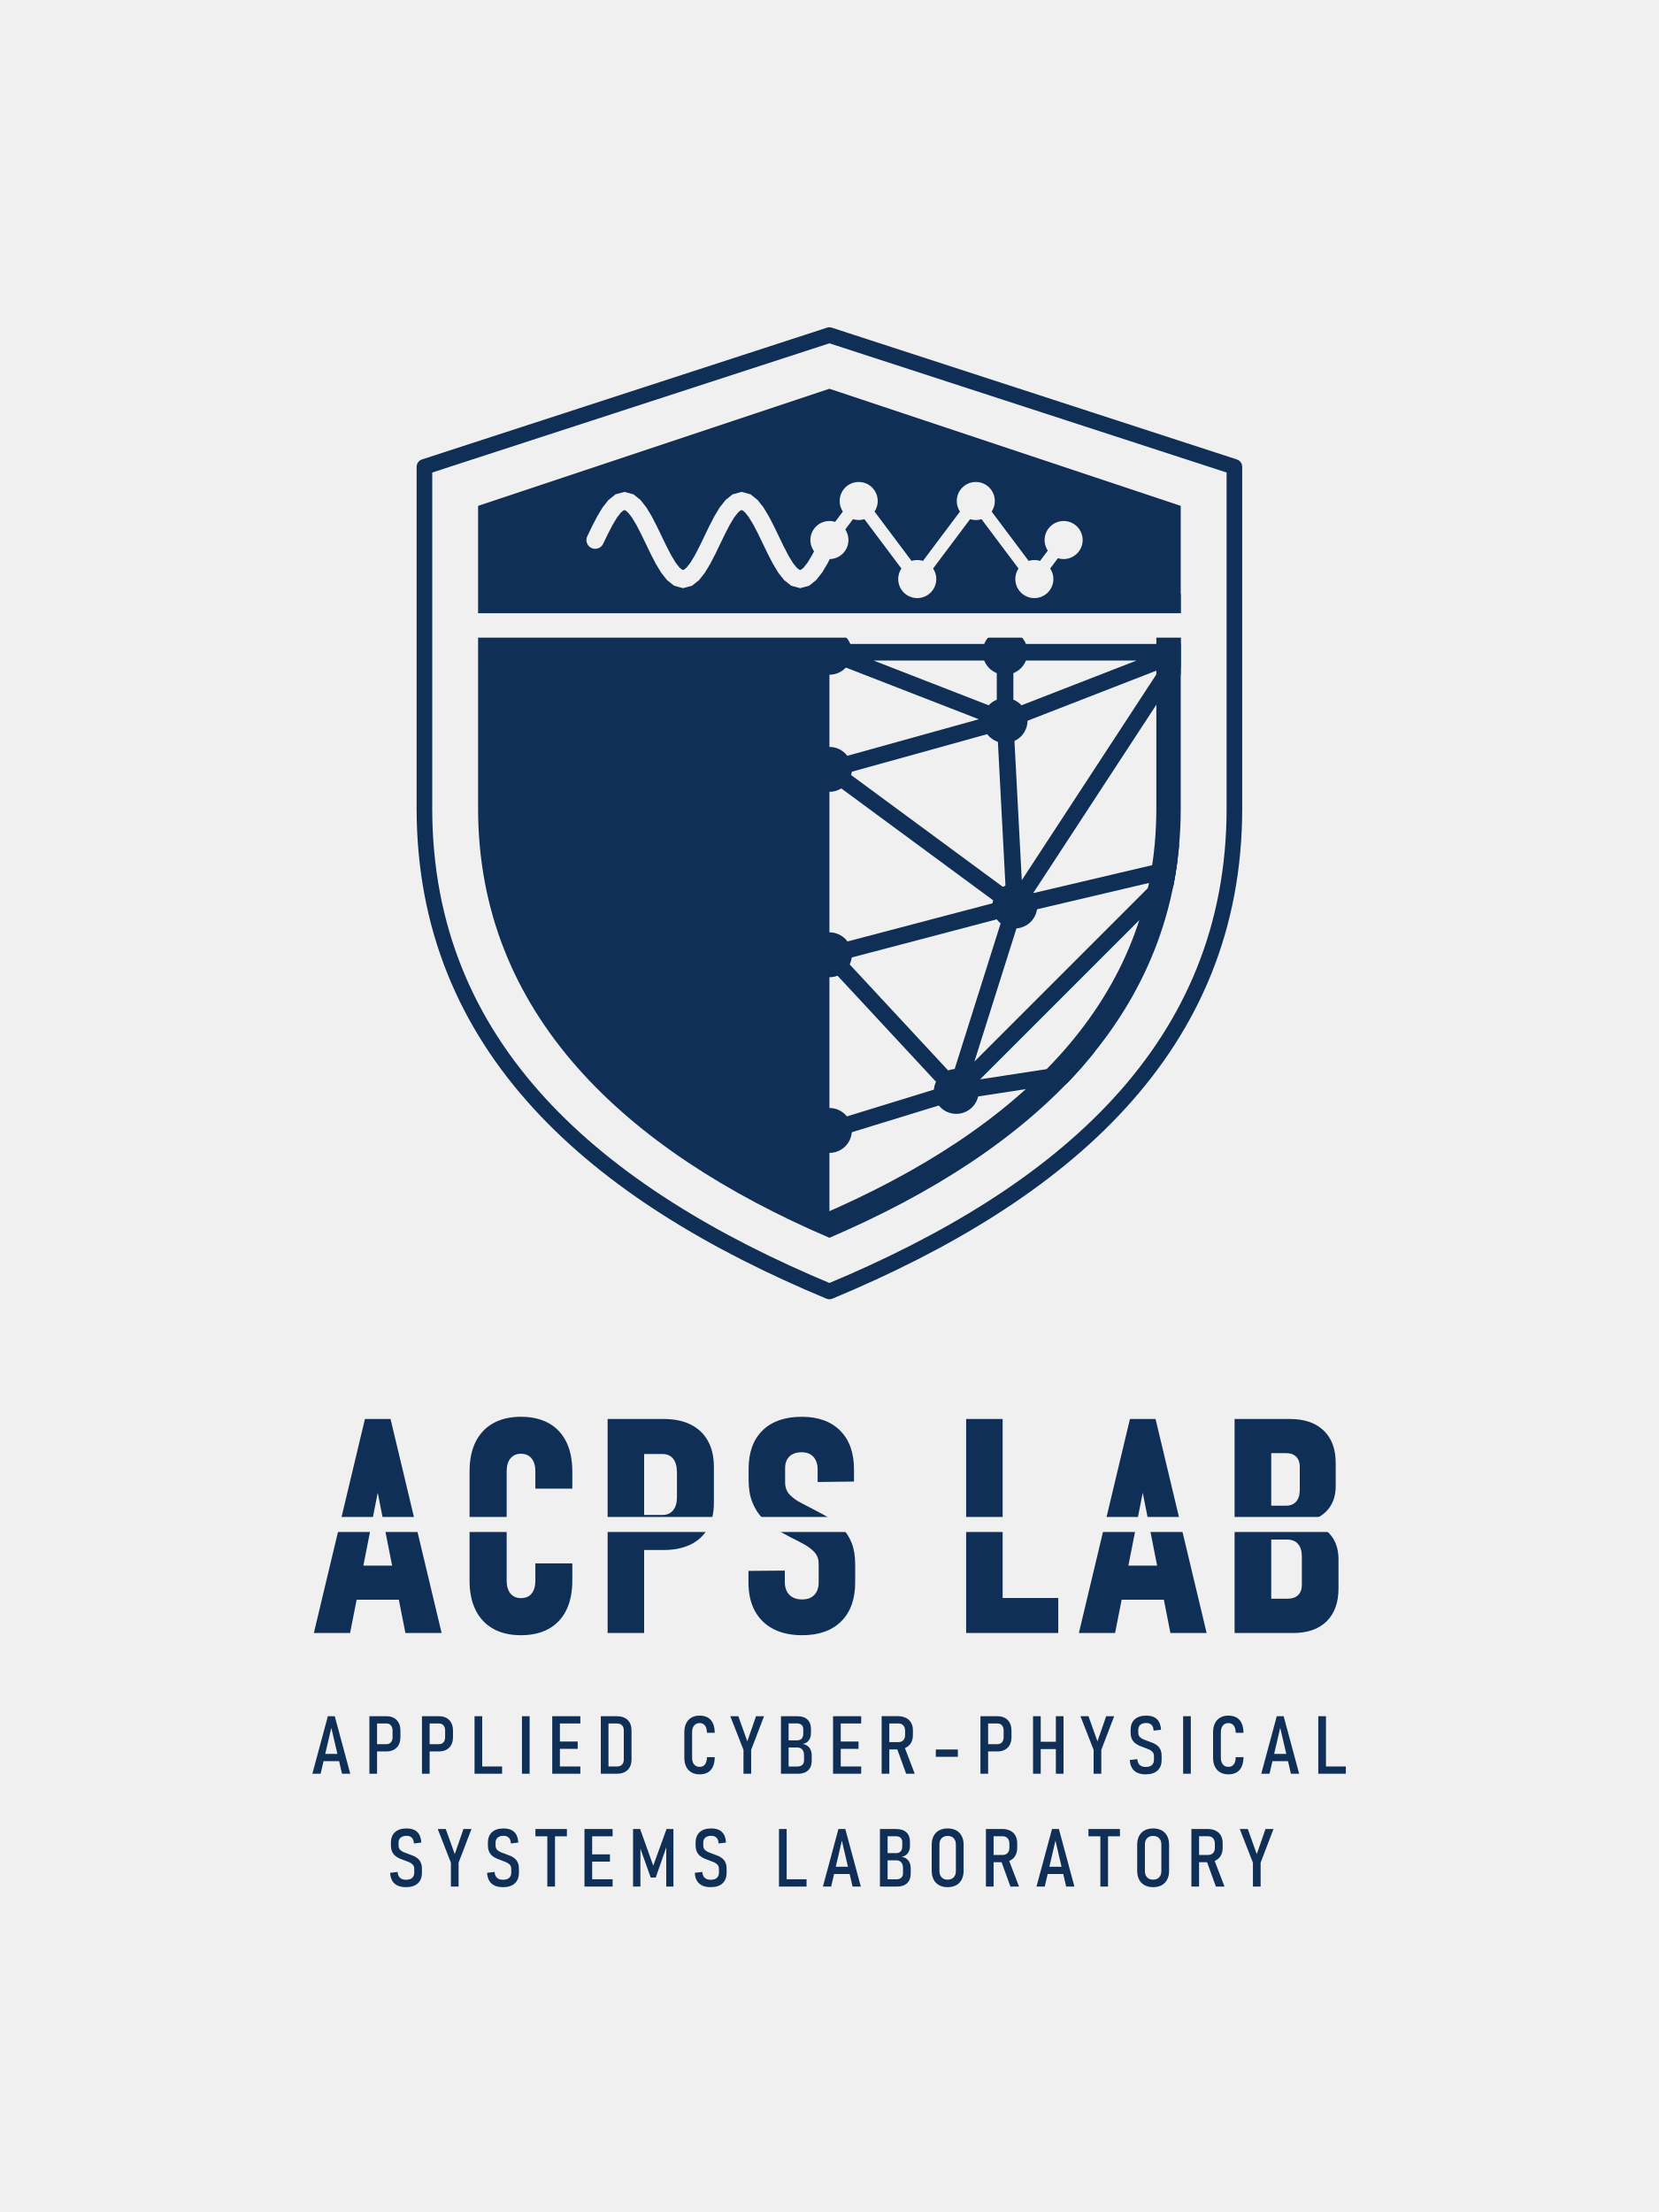
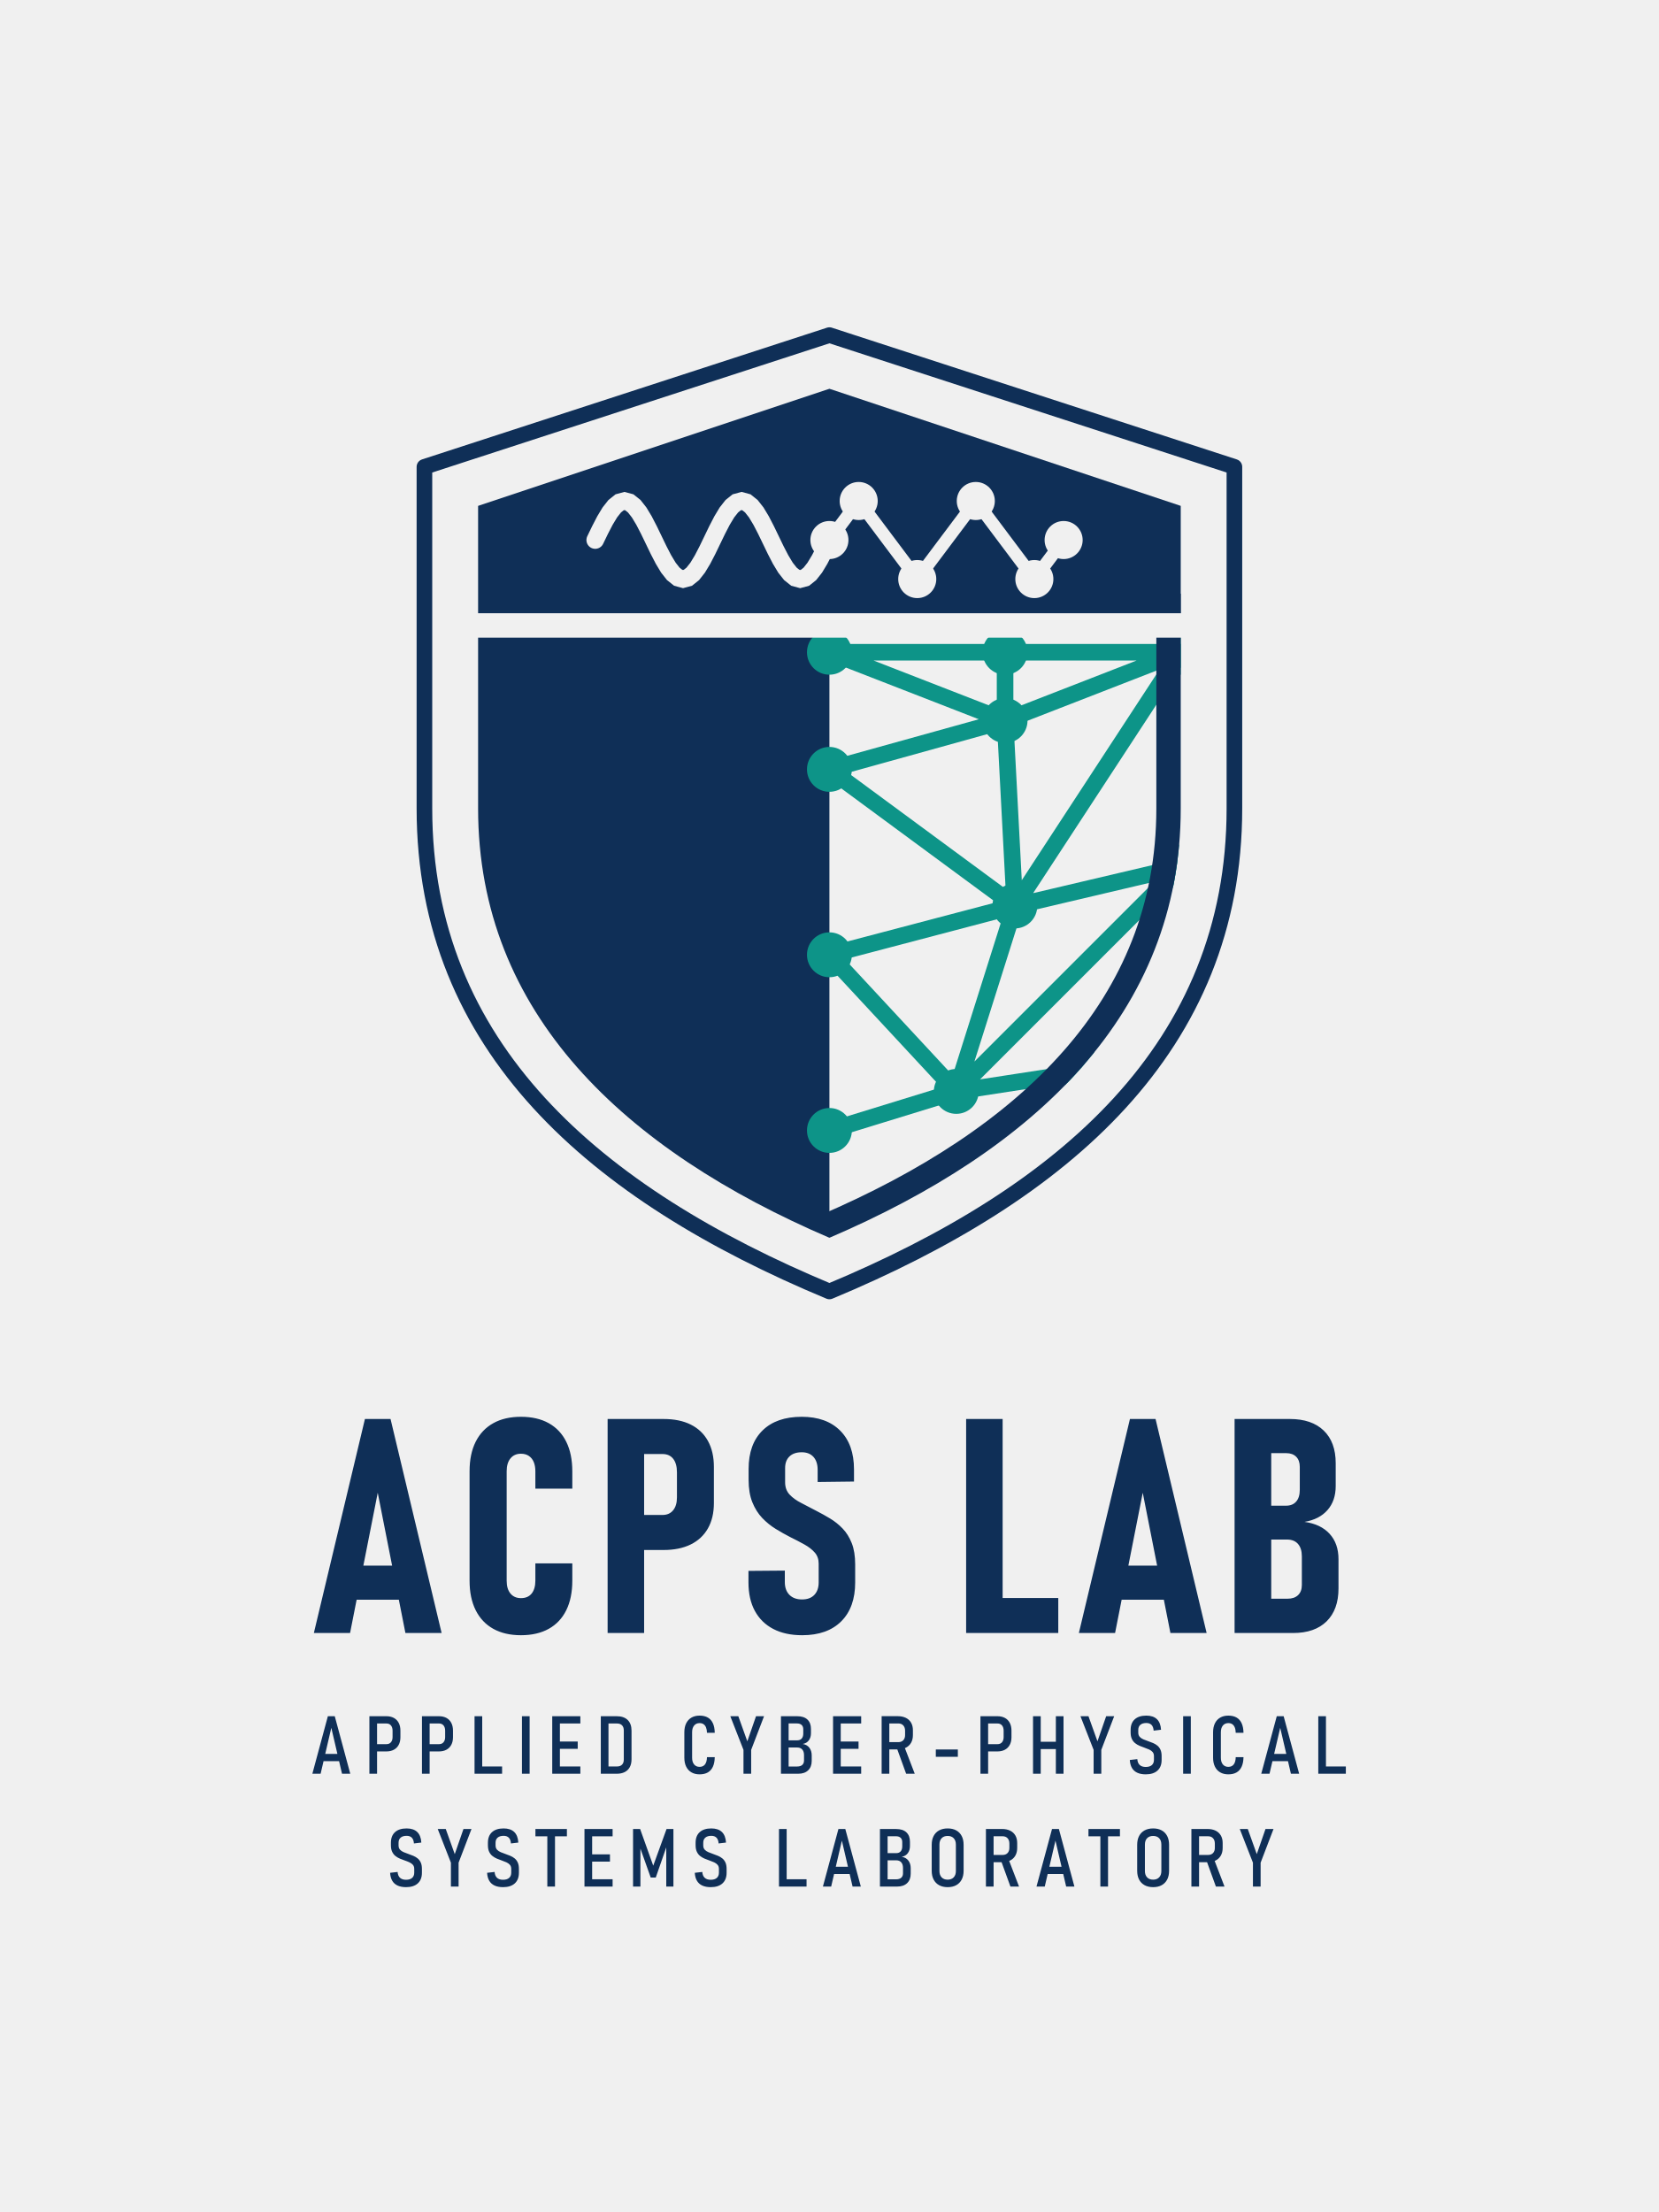
<svg xmlns="http://www.w3.org/2000/svg" viewBox="0 0 600 800" role="img" aria-labelledby="vl-t">
-   <defs>
-     <mask id="vl-st" maskUnits="userSpaceOnUse" x="-20" y="-120" width="384" height="160">
-       <rect x="-20" y="-120" width="384" height="160" fill="#fff" />
-       <rect x="-20" y="-38.5" width="384" height="5" fill="#000" />
-     </mask>
-   </defs>
  <g transform="translate(123.5 115.9) scale(1.7647)">
    <defs>
      <clipPath id="vl-clip">
        <path d="M100 14 L172 38 V100 C172 142 142 170 100 188 C58 170 28 142 28 100 V38 Z" />
      </clipPath>
      <mask id="vl-ko" maskUnits="userSpaceOnUse" x="0" y="0" width="200" height="200">
        <rect width="200" height="200" fill="#fff" />
        <path d="M52.0 45.00 L53.0 42.93 L54.0 41.00 L55.0 39.34 L56.0 38.07 L57.0 37.27 L58.0 37.00 L59.0 37.27 L60.0 38.07 L61.0 39.34 L62.0 41.00 L63.0 42.93 L64.0 45.00 L65.0 47.07 L66.0 49.00 L67.0 50.66 L68.0 51.93 L69.0 52.73 L70.0 53.00 L71.0 52.73 L72.0 51.93 L73.0 50.66 L74.0 49.00 L75.0 47.07 L76.0 45.00 L77.0 42.93 L78.0 41.00 L79.0 39.34 L80.0 38.07 L81.0 37.27 L82.0 37.00 L83.0 37.27 L84.0 38.07 L85.0 39.34 L86.0 41.00 L87.0 42.93 L88.0 45.00 L89.0 47.07 L90.0 49.00 L91.0 50.66 L92.0 51.93 L93.0 52.73 L94.0 53.00 L95.0 52.73 L96.0 51.93 L97.0 50.66 L98.0 49.00 L99.0 47.07 L100.0 45.00" fill="none" stroke="#000" stroke-width="3.6" stroke-linecap="round" />
        <path d="M100 45.00 L106 37.00 L118 53.00 L130 37.00 L142 53.00 L148 45.00" fill="none" stroke="#000" stroke-width="2.6" stroke-linejoin="miter" stroke-linecap="round" />
        <circle cx="100" cy="45.00" r="3.9" fill="#000" />
        <circle cx="106" cy="37.00" r="3.9" fill="#000" />
        <circle cx="118" cy="53.00" r="3.9" fill="#000" />
        <circle cx="130" cy="37.00" r="3.9" fill="#000" />
        <circle cx="142" cy="53.00" r="3.9" fill="#000" />
        <circle cx="148" cy="45.00" r="3.9" fill="#000" />
        <rect x="0" y="60" width="200" height="5" fill="#000" />
      </mask>
    </defs>
    <path d="M100 3 L183 30 V100 C183 149 148 179 100 199 C52 179 17 149 17 100 V30 Z" fill="none" stroke="#0f2f57" stroke-width="3.2" stroke-linejoin="round" />
    <g mask="url(#vl-ko)">
      <g clip-path="url(#vl-clip)">
        <rect x="0" y="0" width="200" height="62" fill="#0f2f57" />
        <rect x="0" y="62" width="100" height="140" fill="#0f2f57" />
      </g>
      <g clip-path="url(#vl-clip)">
-         <path d="M172 56 V100 C172 142 142 170 100 188" fill="none" stroke="#0f2f57" stroke-width="10" stroke-linejoin="round" />
-       </g>
-       <g clip-path="url(#vl-clip)">
-         <path d="M136 82 L172 68 M136 82 L100 92 M136 82 L138 120 M100 92 L138 120 M172 68 L138 120 M138 120 L172 112 M138 120 L100 130 M138 120 L126 158 M100 130 L126 158 M172 112 L126 158 M126 158 L100 166 M126 158 L152 154 M100 68 L136 82 M136 68 L136 82 M100 68 L172 68" fill="none" stroke="#0f2f57" stroke-width="3.4" stroke-linecap="round" />
-         <g fill="#0f2f57">
+         <path d="M136 82 L172 68 M136 82 L100 92 M136 82 L138 120 M100 92 L138 120 M172 68 L138 120 M138 120 L172 112 M138 120 L100 130 M138 120 L126 158 M100 130 L126 158 M172 112 L126 158 M126 158 L100 166 M126 158 L152 154 M100 68 L136 82 M136 68 L136 82 M100 68 L172 68" fill="none" stroke="#0d9488" stroke-width="3.4" stroke-linecap="round" />
+         <g fill="#0d9488">
          <circle cx="172" cy="68" r="4.6" />
          <circle cx="172" cy="112" r="4.6" />
          <circle cx="152" cy="154" r="4.6" />
          <circle cx="136" cy="82" r="4.6" />
          <circle cx="138" cy="120" r="4.6" />
          <circle cx="126" cy="158" r="4.6" />
          <circle cx="100" cy="92" r="4.6" />
          <circle cx="100" cy="130" r="4.6" />
          <circle cx="100" cy="166" r="4.6" />
          <circle cx="100" cy="68" r="4.6" />
          <circle cx="136" cy="68" r="4.6" />
        </g>
      </g>
+       <g clip-path="url(#vl-clip)">
+         <path d="M172 56 V100 C172 142 142 170 100 188" fill="none" stroke="#0f2f57" stroke-width="10" stroke-linejoin="round" />
+       </g>
    </g>
  </g>
-   <path transform="translate(112.5 590.6) scale(1.0902)" d="M0.928 0.0 17.871 -70.996H26.367L43.311 0.0H31.299L22.119 -46.533L12.939 0.0ZM12.451 -11.035V-22.363H31.787V-11.035Z M69.625 0.732Q64.254 0.732 60.445 -1.392Q56.637 -3.516 54.61 -7.568Q52.584 -11.621 52.584 -17.334V-53.662Q52.584 -59.424 54.61 -63.452Q56.637 -67.48 60.445 -69.604Q64.254 -71.729 69.625 -71.729Q75.045 -71.729 78.854 -69.604Q82.662 -67.48 84.664 -63.428Q86.666 -59.375 86.666 -53.613V-47.9H74.41V-53.613Q74.41 -55.42 73.873 -56.714Q73.336 -58.008 72.262 -58.74Q71.188 -59.473 69.625 -59.473Q67.428 -59.473 66.158 -57.935Q64.889 -56.396 64.889 -53.662V-17.334Q64.889 -14.6 66.158 -13.086Q67.428 -11.572 69.625 -11.572Q71.969 -11.572 73.189 -13.11Q74.41 -14.648 74.41 -17.383V-23.096H86.666V-17.383Q86.666 -11.621 84.664 -7.568Q82.662 -3.516 78.854 -1.392Q75.045 0.732 69.625 0.732Z M104.045 -27.539V-39.16H116.594Q118.84 -39.16 120.109 -40.707Q121.379 -42.254 121.379 -44.971V-53.32Q121.379 -56.201 120.137 -57.788Q118.894 -59.375 116.594 -59.375H104.045V-70.996H116.936Q122.25 -70.996 125.965 -69.141Q129.68 -67.285 131.657 -63.721Q133.635 -60.156 133.635 -55.078V-43.115Q133.635 -38.184 131.648 -34.692Q129.662 -31.201 125.936 -29.37Q122.209 -27.539 116.936 -27.539ZM98.381 0.0V-70.996H110.49V0.0Z M162.928 0.732Q157.312 0.732 153.333 -1.343Q149.354 -3.418 147.229 -7.324Q145.105 -11.23 145.105 -16.797V-20.605L157.166 -20.703V-16.895Q157.166 -14.209 158.68 -12.671Q160.193 -11.133 162.879 -11.133Q165.516 -11.133 166.956 -12.646Q168.396 -14.16 168.396 -16.797V-22.998Q168.396 -25.195 167.103 -26.685Q165.809 -28.174 163.66 -29.37Q161.512 -30.566 159.021 -31.787Q156.629 -33.008 154.163 -34.521Q151.697 -36.035 149.671 -38.159Q147.645 -40.283 146.399 -43.359Q145.154 -46.436 145.154 -50.781V-54.443Q145.154 -62.646 149.769 -67.188Q154.383 -71.729 162.781 -71.729Q170.936 -71.729 175.525 -67.139Q180.115 -62.549 180.115 -54.248V-50.244L168.055 -50.098V-54.15Q168.055 -56.885 166.663 -58.423Q165.271 -59.961 162.781 -59.961Q160.145 -59.961 158.704 -58.569Q157.264 -57.178 157.264 -54.736V-50.0Q157.264 -47.51 158.753 -45.923Q160.242 -44.336 162.61 -43.14Q164.979 -41.943 167.615 -40.527Q169.91 -39.355 172.181 -37.988Q174.451 -36.621 176.331 -34.668Q178.211 -32.715 179.358 -29.834Q180.506 -26.953 180.506 -22.705V-16.797Q180.506 -8.496 175.892 -3.882Q171.277 0.732 162.928 0.732Z  M217.314 0.0V-70.996H229.424V0.0ZM222.295 0.0V-11.621H247.881V0.0Z M254.713 0.0 271.656 -70.996H280.152L297.096 0.0H285.084L275.904 -46.533L266.725 0.0ZM266.236 -11.035V-22.363H285.572V-11.035Z M313.303 0.0V-11.377H323.947Q326.193 -11.377 327.438 -12.573Q328.684 -13.77 328.684 -15.918V-25.439Q328.684 -28.076 327.414 -29.541Q326.145 -31.006 323.752 -31.006H313.303V-42.236H323.459Q325.607 -42.236 326.804 -43.604Q328.0 -44.971 328.0 -47.51V-55.127Q328.0 -57.275 326.804 -58.472Q325.607 -59.668 323.508 -59.668H313.303V-70.996H324.729Q331.955 -70.996 335.935 -67.163Q339.914 -63.33 339.914 -56.348V-48.73Q339.914 -43.896 337.204 -40.796Q334.494 -37.695 329.562 -36.865Q334.934 -36.133 337.888 -32.91Q340.842 -29.688 340.842 -24.463V-14.795Q340.842 -7.764 336.911 -3.882Q332.98 0.0 325.803 0.0ZM306.369 0.0V-70.996H318.527V0.0Z" fill="#0f2f57" mask="url(#vl-st)" />
+   <path transform="translate(112.5 590.6) scale(1.0902)" d="M0.928 0.0 17.871 -70.996H26.367L43.311 0.0H31.299L22.119 -46.533L12.939 0.0ZM12.451 -11.035V-22.363H31.787V-11.035Z M69.625 0.732Q64.254 0.732 60.445 -1.392Q56.637 -3.516 54.61 -7.568Q52.584 -11.621 52.584 -17.334V-53.662Q52.584 -59.424 54.61 -63.452Q56.637 -67.48 60.445 -69.604Q64.254 -71.729 69.625 -71.729Q75.045 -71.729 78.854 -69.604Q82.662 -67.48 84.664 -63.428Q86.666 -59.375 86.666 -53.613V-47.9H74.41V-53.613Q74.41 -55.42 73.873 -56.714Q73.336 -58.008 72.262 -58.74Q71.188 -59.473 69.625 -59.473Q67.428 -59.473 66.158 -57.935Q64.889 -56.396 64.889 -53.662V-17.334Q64.889 -14.6 66.158 -13.086Q67.428 -11.572 69.625 -11.572Q71.969 -11.572 73.189 -13.11Q74.41 -14.648 74.41 -17.383V-23.096H86.666V-17.383Q86.666 -11.621 84.664 -7.568Q82.662 -3.516 78.854 -1.392Q75.045 0.732 69.625 0.732Z M104.045 -27.539V-39.16H116.594Q118.84 -39.16 120.109 -40.707Q121.379 -42.254 121.379 -44.971V-53.32Q121.379 -56.201 120.137 -57.788Q118.894 -59.375 116.594 -59.375H104.045V-70.996H116.936Q122.25 -70.996 125.965 -69.141Q129.68 -67.285 131.657 -63.721Q133.635 -60.156 133.635 -55.078V-43.115Q133.635 -38.184 131.648 -34.692Q129.662 -31.201 125.936 -29.37Q122.209 -27.539 116.936 -27.539ZM98.381 0.0V-70.996H110.49V0.0Z M162.928 0.732Q157.312 0.732 153.333 -1.343Q149.354 -3.418 147.229 -7.324Q145.105 -11.23 145.105 -16.797V-20.605L157.166 -20.703V-16.895Q157.166 -14.209 158.68 -12.671Q160.193 -11.133 162.879 -11.133Q165.516 -11.133 166.956 -12.646Q168.396 -14.16 168.396 -16.797V-22.998Q168.396 -25.195 167.103 -26.685Q165.809 -28.174 163.66 -29.37Q161.512 -30.566 159.021 -31.787Q156.629 -33.008 154.163 -34.521Q151.697 -36.035 149.671 -38.159Q147.645 -40.283 146.399 -43.359Q145.154 -46.436 145.154 -50.781V-54.443Q145.154 -62.646 149.769 -67.188Q154.383 -71.729 162.781 -71.729Q170.936 -71.729 175.525 -67.139Q180.115 -62.549 180.115 -54.248V-50.244L168.055 -50.098V-54.15Q168.055 -56.885 166.663 -58.423Q165.271 -59.961 162.781 -59.961Q160.145 -59.961 158.704 -58.569Q157.264 -57.178 157.264 -54.736V-50.0Q157.264 -47.51 158.753 -45.923Q160.242 -44.336 162.61 -43.14Q164.979 -41.943 167.615 -40.527Q169.91 -39.355 172.181 -37.988Q174.451 -36.621 176.331 -34.668Q178.211 -32.715 179.358 -29.834Q180.506 -26.953 180.506 -22.705V-16.797Q180.506 -8.496 175.892 -3.882Q171.277 0.732 162.928 0.732Z  M217.314 0.0V-70.996H229.424V0.0ZM222.295 0.0V-11.621H247.881V0.0Z M254.713 0.0 271.656 -70.996H280.152L297.096 0.0H285.084L275.904 -46.533L266.725 0.0ZM266.236 -11.035V-22.363H285.572V-11.035Z M313.303 0.0V-11.377H323.947Q326.193 -11.377 327.438 -12.573Q328.684 -13.77 328.684 -15.918V-25.439Q328.684 -28.076 327.414 -29.541Q326.145 -31.006 323.752 -31.006H313.303V-42.236H323.459Q325.607 -42.236 326.804 -43.604Q328.0 -44.971 328.0 -47.51V-55.127Q328.0 -57.275 326.804 -58.472Q325.607 -59.668 323.508 -59.668H313.303V-70.996H324.729Q331.955 -70.996 335.935 -67.163Q339.914 -63.33 339.914 -56.348V-48.73Q339.914 -43.896 337.204 -40.796Q334.494 -37.695 329.562 -36.865Q334.934 -36.133 337.888 -32.91Q340.842 -29.688 340.842 -24.463V-14.795Q340.842 -7.764 336.911 -3.882Q332.98 0.0 325.803 0.0ZM306.369 0.0V-70.996H318.527V0.0Z" fill="#0f2f57" />
  <path transform="translate(112.5 641.5) scale(1.9539)" d="M0.24 0.0 3.111 -10.649H4.386L7.257 0.0H5.73L3.749 -8.502L1.767 0.0ZM1.881 -2.326V-3.668H5.722V-2.326Z M11.566 -4.131V-5.478H13.969Q14.486 -5.478 14.786 -5.83Q15.087 -6.183 15.087 -6.787V-7.963Q15.087 -8.587 14.786 -8.945Q14.486 -9.302 13.969 -9.302H11.566V-10.649H13.934Q14.748 -10.649 15.331 -10.33Q15.914 -10.01 16.227 -9.412Q16.539 -8.815 16.539 -7.979V-6.761Q16.539 -5.943 16.224 -5.353Q15.909 -4.763 15.326 -4.447Q14.743 -4.131 13.934 -4.131ZM10.797 0.0V-10.649H12.217V0.0Z M21.297 -4.131V-5.478H23.701Q24.217 -5.478 24.518 -5.83Q24.819 -6.183 24.819 -6.787V-7.963Q24.819 -8.587 24.518 -8.945Q24.217 -9.302 23.701 -9.302H21.297V-10.649H23.665Q24.479 -10.649 25.063 -10.33Q25.646 -10.01 25.958 -9.412Q26.27 -8.815 26.27 -7.979V-6.761Q26.27 -5.943 25.955 -5.353Q25.641 -4.763 25.057 -4.447Q24.474 -4.131 23.665 -4.131ZM20.528 0.0V-10.649H21.948V0.0Z M30.26 0.0V-10.649H31.68V0.0ZM31.007 0.0V-1.347H35.36V0.0Z M40.456 -10.649V0.0H39.036V-10.649Z M44.64 0.0V-10.649H46.06V0.0ZM45.365 0.0V-1.347H49.846V0.0ZM45.365 -4.615V-5.962H49.357V-4.615ZM45.365 -9.302V-10.649H49.846V-9.302Z M54.553 0.0V-1.347H56.625Q57.229 -1.347 57.558 -1.683Q57.887 -2.018 57.887 -2.629V-8.021Q57.887 -8.631 57.558 -8.967Q57.229 -9.302 56.625 -9.302H54.553V-10.649H56.581Q57.892 -10.649 58.605 -9.953Q59.318 -9.256 59.318 -7.978V-2.672Q59.318 -1.824 58.995 -1.225Q58.672 -0.627 58.058 -0.313Q57.444 0.0 56.573 0.0ZM53.631 0.0V-10.649H55.052V0.0Z  M71.915 0.11Q71.039 0.11 70.405 -0.259Q69.772 -0.628 69.432 -1.318Q69.093 -2.007 69.093 -2.963V-7.679Q69.093 -8.643 69.432 -9.332Q69.772 -10.021 70.405 -10.39Q71.039 -10.759 71.915 -10.759Q72.825 -10.759 73.442 -10.403Q74.059 -10.047 74.381 -9.34Q74.703 -8.633 74.721 -7.582H73.283Q73.269 -8.174 73.108 -8.572Q72.947 -8.969 72.649 -9.172Q72.351 -9.374 71.915 -9.374Q71.277 -9.374 70.904 -8.923Q70.531 -8.471 70.531 -7.679V-2.963Q70.531 -2.171 70.904 -1.723Q71.277 -1.275 71.915 -1.275Q72.565 -1.275 72.913 -1.724Q73.262 -2.174 73.283 -3.067H74.721Q74.703 -2.016 74.381 -1.309Q74.058 -0.602 73.442 -0.246Q72.825 0.11 71.915 0.11Z M83.846 -10.649 81.461 -4.418V0.0H80.04V-4.418L77.602 -10.649H79.086L80.75 -6.003L82.362 -10.649Z M87.855 0.0V-1.337H89.924Q90.599 -1.337 90.922 -1.635Q91.245 -1.934 91.245 -2.447V-3.455Q91.245 -4.114 90.919 -4.486Q90.592 -4.859 89.974 -4.859H87.855V-6.185H89.974Q90.522 -6.185 90.814 -6.511Q91.106 -6.837 91.106 -7.444V-8.224Q91.106 -8.754 90.8 -9.033Q90.495 -9.313 89.927 -9.313H87.855V-10.649H89.987Q91.229 -10.649 91.88 -10.029Q92.53 -9.409 92.53 -8.307V-7.495Q92.53 -6.728 92.143 -6.192Q91.756 -5.655 91.011 -5.509Q91.799 -5.384 92.234 -4.817Q92.669 -4.25 92.669 -3.402V-2.384Q92.669 -1.27 92.009 -0.635Q91.349 0.0 90.164 0.0ZM86.977 0.0V-10.649H88.395V0.0Z M96.62 0.0V-10.649H98.041V0.0ZM97.345 0.0V-1.347H101.826V0.0ZM97.345 -4.615V-5.962H101.337V-4.615ZM97.345 -9.302V-10.649H101.826V-9.302Z M106.264 -4.504V-5.851H108.694Q109.283 -5.851 109.618 -6.203Q109.953 -6.554 109.953 -7.164V-7.944Q109.953 -8.581 109.618 -8.945Q109.283 -9.31 108.694 -9.31H106.264V-10.657H108.588Q109.466 -10.657 110.096 -10.346Q110.726 -10.035 111.063 -9.452Q111.4 -8.869 111.4 -8.055V-7.159Q111.4 -6.331 111.062 -5.736Q110.724 -5.142 110.095 -4.823Q109.466 -4.504 108.588 -4.504ZM105.612 0.0V-10.657H107.032V0.0ZM110.148 0.0 108.394 -4.834 109.755 -5.171 111.741 0.0Z M115.641 -4.489H119.719V-3.142H115.641Z M124.672 -4.131V-5.478H127.076Q127.592 -5.478 127.893 -5.83Q128.194 -6.183 128.194 -6.787V-7.963Q128.194 -8.587 127.893 -8.945Q127.592 -9.302 127.076 -9.302H124.672V-10.649H127.041Q127.855 -10.649 128.438 -10.33Q129.021 -10.01 129.333 -9.412Q129.645 -8.815 129.645 -7.979V-6.761Q129.645 -5.943 129.331 -5.353Q129.016 -4.763 128.433 -4.447Q127.849 -4.131 127.041 -4.131ZM123.903 0.0V-10.649H125.324V0.0Z M137.86 0.0V-10.649H139.28V0.0ZM133.635 0.0V-10.649H135.06V0.0ZM134.565 -4.571V-5.918H138.572V-4.571Z M148.656 -10.649 146.271 -4.418V0.0H144.851V-4.418L142.413 -10.649H143.896L145.561 -6.003L147.173 -10.649Z M154.5 0.11Q153.577 0.11 152.935 -0.187Q152.292 -0.483 151.945 -1.076Q151.597 -1.669 151.55 -2.547L152.938 -2.706Q152.989 -1.985 153.383 -1.621Q153.778 -1.257 154.5 -1.257Q155.231 -1.257 155.624 -1.599Q156.016 -1.942 156.016 -2.581V-3.255Q156.016 -3.735 155.773 -4.018Q155.53 -4.3 155.135 -4.482Q154.74 -4.664 154.276 -4.821Q153.828 -4.973 153.37 -5.166Q152.912 -5.36 152.535 -5.66Q152.157 -5.959 151.928 -6.442Q151.699 -6.924 151.699 -7.666V-8.108Q151.699 -9.382 152.455 -10.071Q153.211 -10.759 154.608 -10.759Q155.882 -10.759 156.568 -10.103Q157.253 -9.446 157.328 -8.143L155.96 -7.98Q155.912 -8.688 155.57 -9.041Q155.228 -9.393 154.608 -9.393Q153.894 -9.393 153.504 -9.06Q153.114 -8.728 153.114 -8.112V-7.63Q153.114 -7.124 153.379 -6.832Q153.644 -6.54 154.073 -6.362Q154.503 -6.185 154.99 -6.013Q155.424 -5.866 155.855 -5.684Q156.285 -5.502 156.644 -5.213Q157.002 -4.923 157.219 -4.458Q157.437 -3.994 157.437 -3.265V-2.557Q157.437 -1.279 156.671 -0.585Q155.904 0.11 154.5 0.11Z M162.84 -10.649V0.0H161.42V-10.649Z M169.785 0.11Q168.909 0.11 168.275 -0.259Q167.641 -0.628 167.302 -1.318Q166.962 -2.007 166.962 -2.963V-7.679Q166.962 -8.643 167.302 -9.332Q167.641 -10.021 168.275 -10.39Q168.909 -10.759 169.785 -10.759Q170.695 -10.759 171.312 -10.403Q171.929 -10.047 172.251 -9.34Q172.573 -8.633 172.591 -7.582H171.153Q171.139 -8.174 170.977 -8.572Q170.816 -8.969 170.519 -9.172Q170.221 -9.374 169.785 -9.374Q169.146 -9.374 168.774 -8.923Q168.401 -8.471 168.401 -7.679V-2.963Q168.401 -2.171 168.774 -1.723Q169.146 -1.275 169.785 -1.275Q170.435 -1.275 170.783 -1.724Q171.131 -2.174 171.153 -3.067H172.591Q172.573 -2.016 172.25 -1.309Q171.928 -0.602 171.311 -0.246Q170.695 0.11 169.785 0.11Z M175.879 0.0 178.751 -10.649H180.025L182.896 0.0H181.369L179.388 -8.502L177.406 0.0ZM177.52 -2.326V-3.668H181.362V-2.326Z M186.436 0.0V-10.649H187.856V0.0ZM187.183 0.0V-1.347H191.536V0.0Z" fill="#0f2f57" />
  <path transform="translate(139.8 682.3) scale(1.9539)" d="M3.609 0.11Q2.687 0.11 2.044 -0.187Q1.401 -0.483 1.054 -1.076Q0.707 -1.669 0.659 -2.547L2.047 -2.706Q2.099 -1.985 2.493 -1.621Q2.887 -1.257 3.609 -1.257Q4.341 -1.257 4.733 -1.599Q5.126 -1.942 5.126 -2.581V-3.255Q5.126 -3.735 4.882 -4.018Q4.639 -4.3 4.245 -4.482Q3.85 -4.664 3.386 -4.821Q2.938 -4.973 2.48 -5.166Q2.021 -5.36 1.644 -5.66Q1.267 -5.959 1.038 -6.442Q0.809 -6.924 0.809 -7.666V-8.108Q0.809 -9.382 1.565 -10.071Q2.321 -10.759 3.718 -10.759Q4.992 -10.759 5.677 -10.103Q6.363 -9.446 6.438 -8.143L5.07 -7.98Q5.022 -8.688 4.68 -9.041Q4.337 -9.393 3.718 -9.393Q3.003 -9.393 2.614 -9.06Q2.224 -8.728 2.224 -8.112V-7.63Q2.224 -7.124 2.489 -6.832Q2.754 -6.54 3.183 -6.362Q3.612 -6.185 4.1 -6.013Q4.534 -5.866 4.964 -5.684Q5.395 -5.502 5.753 -5.213Q6.111 -4.923 6.329 -4.458Q6.547 -3.994 6.547 -3.265V-2.557Q6.547 -1.279 5.78 -0.585Q5.014 0.11 3.609 0.11Z M15.72 -10.649 13.335 -4.418V0.0H11.914V-4.418L9.477 -10.649H10.96L12.625 -6.003L14.237 -10.649Z M21.564 0.11Q20.641 0.11 19.999 -0.187Q19.356 -0.483 19.009 -1.076Q18.661 -1.669 18.613 -2.547L20.002 -2.706Q20.053 -1.985 20.447 -1.621Q20.842 -1.257 21.564 -1.257Q22.295 -1.257 22.687 -1.599Q23.08 -1.942 23.08 -2.581V-3.255Q23.08 -3.735 22.837 -4.018Q22.593 -4.3 22.199 -4.482Q21.804 -4.664 21.34 -4.821Q20.892 -4.973 20.434 -5.166Q19.976 -5.36 19.599 -5.66Q19.221 -5.959 18.992 -6.442Q18.763 -6.924 18.763 -7.666V-8.108Q18.763 -9.382 19.519 -10.071Q20.275 -10.759 21.672 -10.759Q22.946 -10.759 23.632 -10.103Q24.317 -9.446 24.392 -8.143L23.024 -7.98Q22.976 -8.688 22.634 -9.041Q22.292 -9.393 21.672 -9.393Q20.958 -9.393 20.568 -9.06Q20.178 -8.728 20.178 -8.112V-7.63Q20.178 -7.124 20.443 -6.832Q20.708 -6.54 21.137 -6.362Q21.567 -6.185 22.054 -6.013Q22.488 -5.866 22.919 -5.684Q23.349 -5.502 23.708 -5.213Q24.066 -4.923 24.283 -4.458Q24.501 -3.994 24.501 -3.265V-2.557Q24.501 -1.279 23.735 -0.585Q22.968 0.11 21.564 0.11Z M29.76 0.0V-9.778H31.181V0.0ZM27.557 -9.302V-10.649H33.384V-9.302Z M36.637 0.0V-10.649H38.057V0.0ZM37.362 0.0V-1.347H41.843V0.0ZM37.362 -4.615V-5.962H41.353V-4.615ZM37.362 -9.302V-10.649H41.843V-9.302Z M49.364 -3.866 51.827 -10.649H53.099V0.0H51.774V-8.039L51.884 -7.571L49.831 -1.669H48.897L46.849 -7.424L46.991 -8.039V0.0H45.628V-10.649H46.938Z M60.006 0.11Q59.084 0.11 58.441 -0.187Q57.798 -0.483 57.451 -1.076Q57.104 -1.669 57.056 -2.547L58.444 -2.706Q58.496 -1.985 58.89 -1.621Q59.284 -1.257 60.006 -1.257Q60.738 -1.257 61.13 -1.599Q61.523 -1.942 61.523 -2.581V-3.255Q61.523 -3.735 61.279 -4.018Q61.036 -4.3 60.642 -4.482Q60.247 -4.664 59.783 -4.821Q59.335 -4.973 58.877 -5.166Q58.419 -5.36 58.041 -5.66Q57.664 -5.959 57.435 -6.442Q57.206 -6.924 57.206 -7.666V-8.108Q57.206 -9.382 57.962 -10.071Q58.718 -10.759 60.115 -10.759Q61.389 -10.759 62.074 -10.103Q62.76 -9.446 62.835 -8.143L61.467 -7.98Q61.419 -8.688 61.077 -9.041Q60.734 -9.393 60.115 -9.393Q59.401 -9.393 59.011 -9.06Q58.621 -8.728 58.621 -8.112V-7.63Q58.621 -7.124 58.886 -6.832Q59.151 -6.54 59.58 -6.362Q60.009 -6.185 60.497 -6.013Q60.931 -5.866 61.361 -5.684Q61.792 -5.502 62.15 -5.213Q62.508 -4.923 62.726 -4.458Q62.944 -3.994 62.944 -3.265V-2.557Q62.944 -1.279 62.177 -0.585Q61.411 0.11 60.006 0.11Z  M72.64 0.0V-10.649H74.061V0.0ZM73.388 0.0V-1.347H77.741V0.0Z M80.771 0.0 83.642 -10.649H84.916L87.788 0.0H86.261L84.279 -8.502L82.298 0.0ZM82.411 -2.326V-3.668H86.253V-2.326Z M92.206 0.0V-1.337H94.274Q94.949 -1.337 95.272 -1.635Q95.595 -1.934 95.595 -2.447V-3.455Q95.595 -4.114 95.269 -4.486Q94.943 -4.859 94.324 -4.859H92.206V-6.185H94.324Q94.872 -6.185 95.164 -6.511Q95.456 -6.837 95.456 -7.444V-8.224Q95.456 -8.754 95.151 -9.033Q94.846 -9.313 94.277 -9.313H92.206V-10.649H94.337Q95.58 -10.649 96.23 -10.029Q96.881 -9.409 96.881 -8.307V-7.495Q96.881 -6.728 96.494 -6.192Q96.107 -5.655 95.362 -5.509Q96.15 -5.384 96.585 -4.817Q97.02 -4.25 97.02 -3.402V-2.384Q97.02 -1.27 96.36 -0.635Q95.699 0.0 94.515 0.0ZM91.327 0.0V-10.649H92.745V0.0Z M103.861 0.11Q102.944 0.11 102.281 -0.253Q101.618 -0.616 101.264 -1.294Q100.909 -1.972 100.909 -2.914V-7.735Q100.909 -8.684 101.264 -9.361Q101.618 -10.038 102.281 -10.399Q102.944 -10.759 103.861 -10.759Q104.783 -10.759 105.444 -10.399Q106.104 -10.038 106.458 -9.361Q106.813 -8.684 106.813 -7.735V-2.914Q106.813 -1.972 106.458 -1.294Q106.104 -0.616 105.444 -0.253Q104.783 0.11 103.861 0.11ZM103.861 -1.278Q104.569 -1.278 104.976 -1.705Q105.382 -2.132 105.382 -2.868V-7.781Q105.382 -8.524 104.976 -8.948Q104.569 -9.371 103.861 -9.371Q103.15 -9.371 102.745 -8.948Q102.34 -8.524 102.34 -7.781V-2.868Q102.34 -2.132 102.745 -1.705Q103.15 -1.278 103.861 -1.278Z M111.596 -4.504V-5.851H114.026Q114.615 -5.851 114.95 -6.203Q115.285 -6.554 115.285 -7.164V-7.944Q115.285 -8.581 114.95 -8.945Q114.615 -9.31 114.026 -9.31H111.596V-10.657H113.92Q114.798 -10.657 115.428 -10.346Q116.058 -10.035 116.395 -9.452Q116.732 -8.869 116.732 -8.055V-7.159Q116.732 -6.331 116.394 -5.736Q116.056 -5.142 115.427 -4.823Q114.798 -4.504 113.92 -4.504ZM110.944 0.0V-10.657H112.364V0.0ZM115.48 0.0 113.726 -4.834 115.087 -5.171 117.073 0.0Z M120.305 0.0 123.176 -10.649H124.451L127.322 0.0H125.795L123.813 -8.502L121.832 0.0ZM121.945 -2.326V-3.668H125.787V-2.326Z M132.127 0.0V-9.778H133.547V0.0ZM129.924 -9.302V-10.649H135.751V-9.302Z M141.894 0.11Q140.977 0.11 140.314 -0.253Q139.651 -0.616 139.296 -1.294Q138.942 -1.972 138.942 -2.914V-7.735Q138.942 -8.684 139.296 -9.361Q139.651 -10.038 140.314 -10.399Q140.977 -10.759 141.894 -10.759Q142.816 -10.759 143.476 -10.399Q144.137 -10.038 144.491 -9.361Q144.845 -8.684 144.845 -7.735V-2.914Q144.845 -1.972 144.491 -1.294Q144.137 -0.616 143.476 -0.253Q142.816 0.11 141.894 0.11ZM141.894 -1.278Q142.602 -1.278 143.008 -1.705Q143.415 -2.132 143.415 -2.868V-7.781Q143.415 -8.524 143.008 -8.948Q142.602 -9.371 141.894 -9.371Q141.182 -9.371 140.777 -8.948Q140.372 -8.524 140.372 -7.781V-2.868Q140.372 -2.132 140.777 -1.705Q141.182 -1.278 141.894 -1.278Z M149.629 -4.504V-5.851H152.059Q152.648 -5.851 152.982 -6.203Q153.317 -6.554 153.317 -7.164V-7.944Q153.317 -8.581 152.982 -8.945Q152.648 -9.31 152.059 -9.31H149.629V-10.657H151.953Q152.83 -10.657 153.46 -10.346Q154.09 -10.035 154.427 -9.452Q154.764 -8.869 154.764 -8.055V-7.159Q154.764 -6.331 154.426 -5.736Q154.088 -5.142 153.459 -4.823Q152.83 -4.504 151.953 -4.504ZM148.977 0.0V-10.657H150.397V0.0ZM153.512 0.0 151.759 -4.834 153.119 -5.171 155.106 0.0Z M164.174 -10.649 161.789 -4.418V0.0H160.368V-4.418L157.93 -10.649H159.414L161.078 -6.003L162.69 -10.649Z" fill="#0f2f57" />
</svg>
